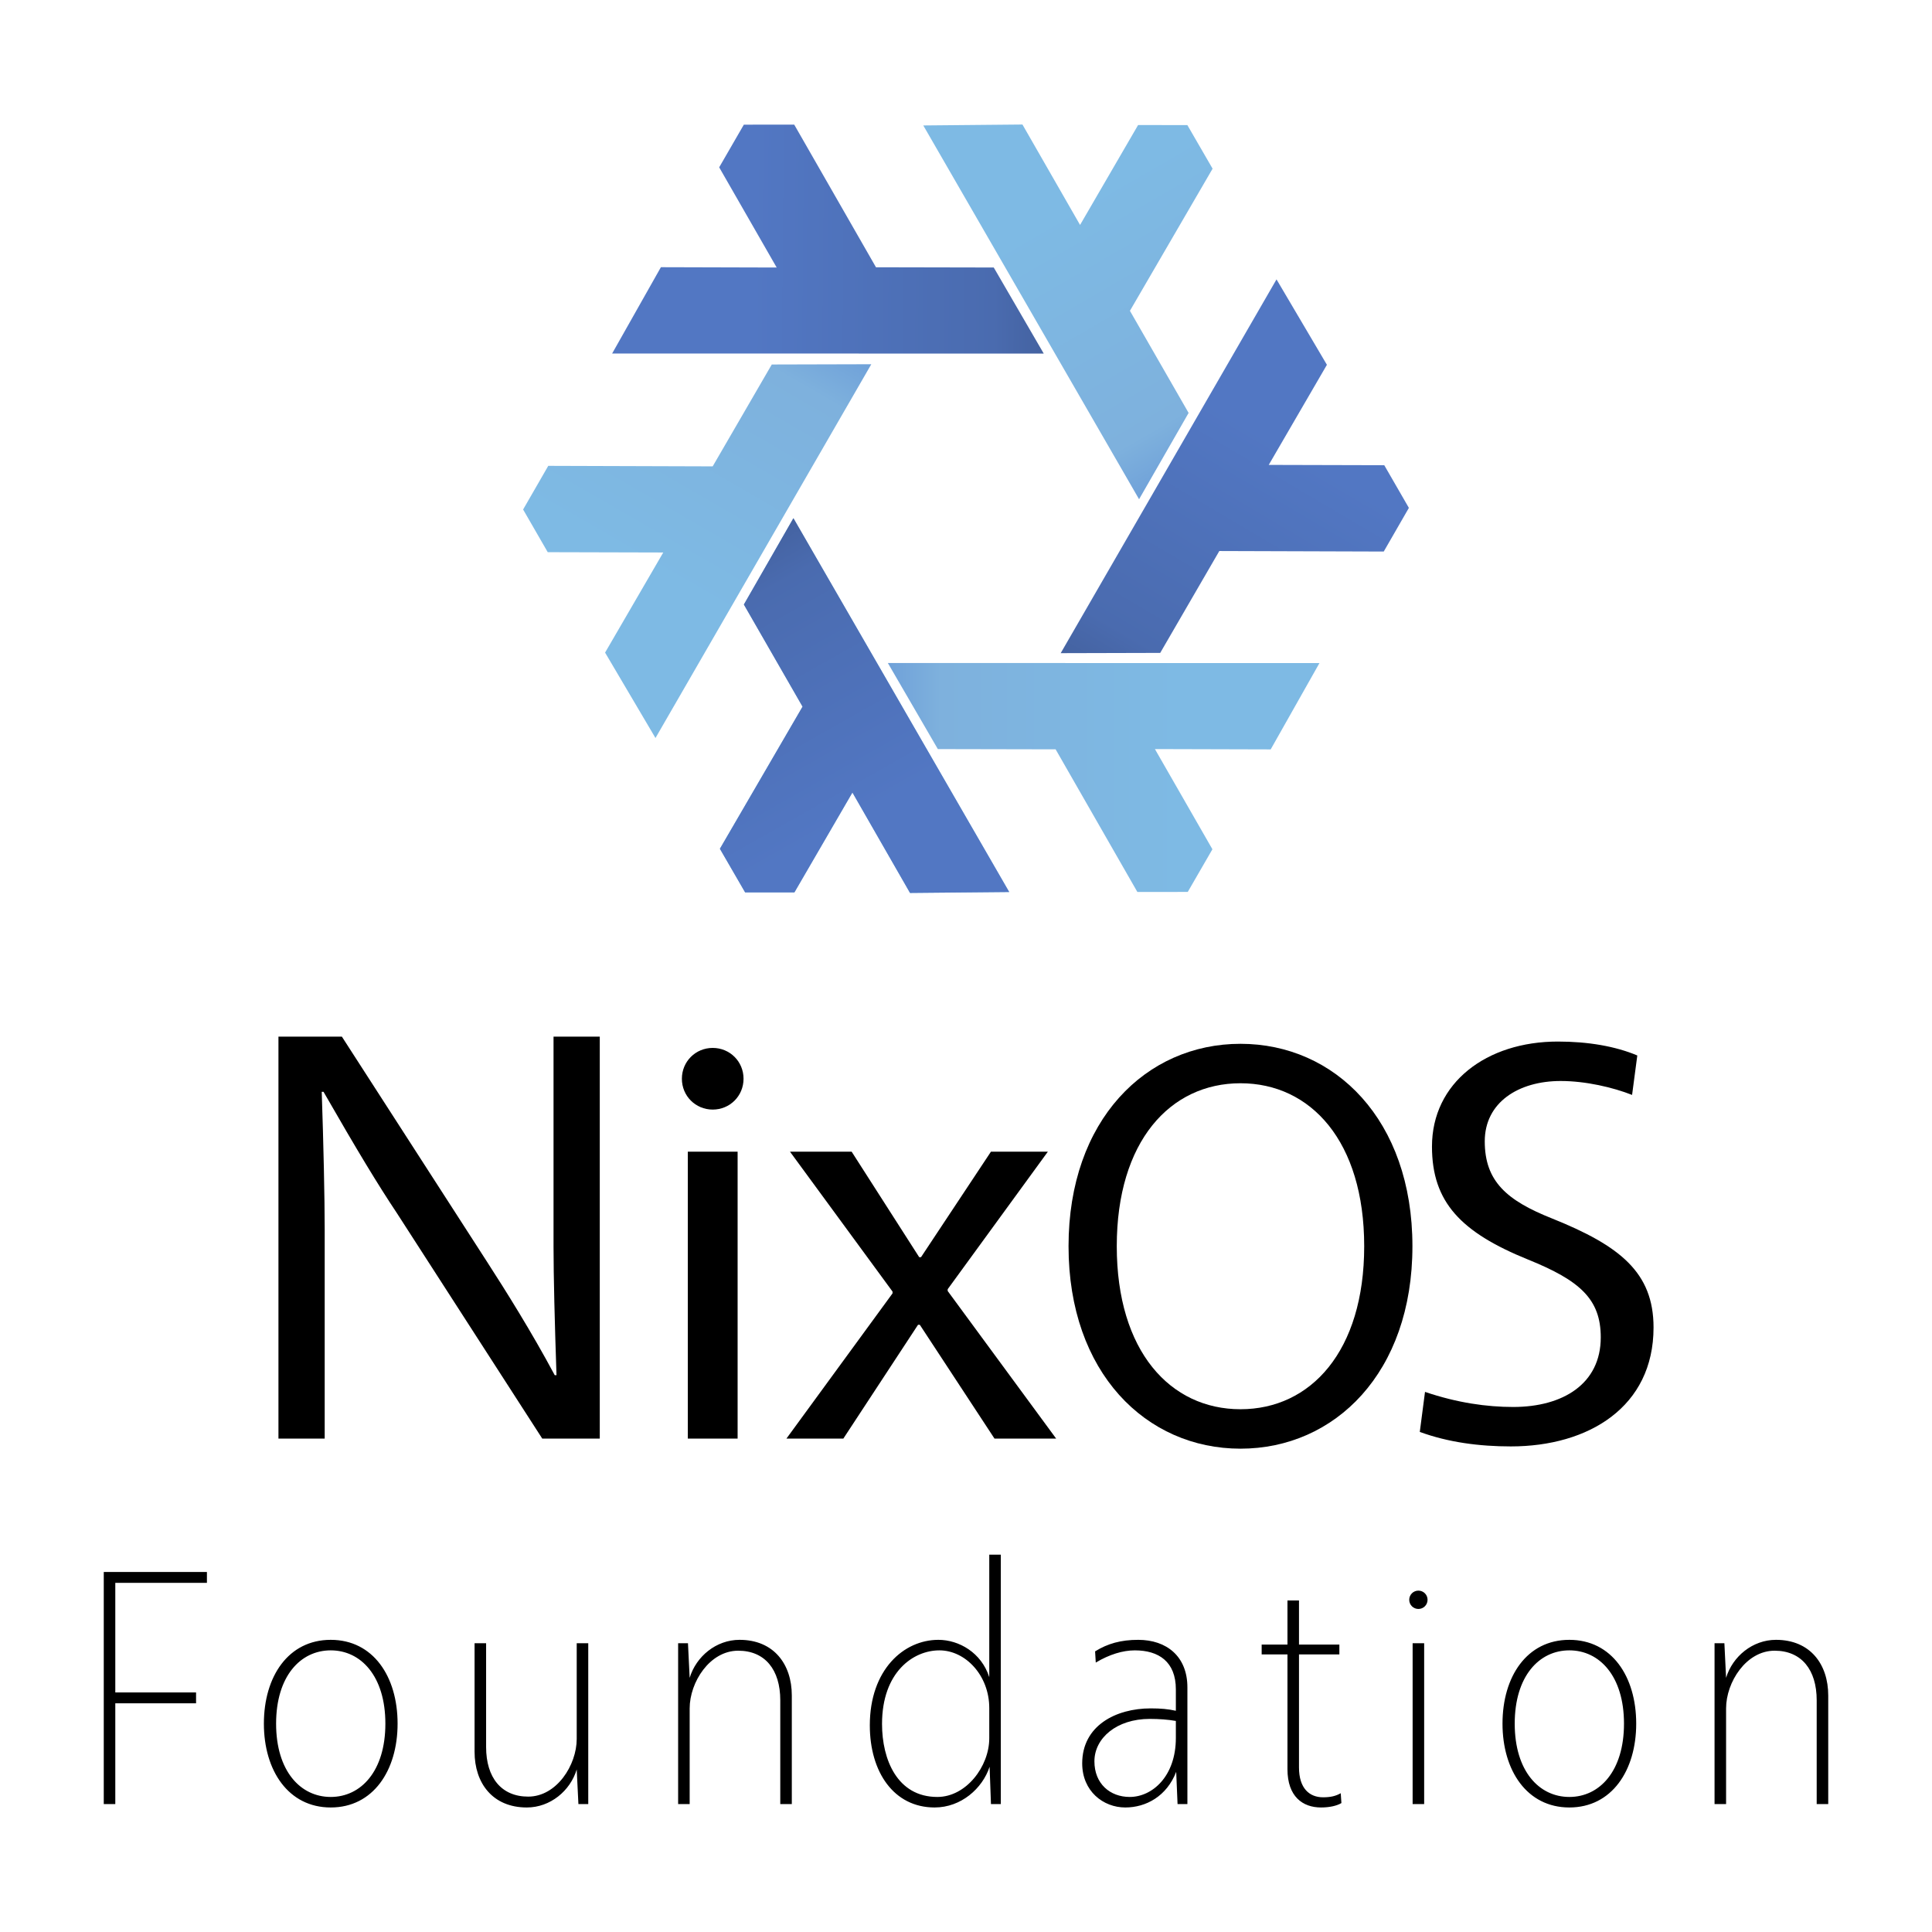
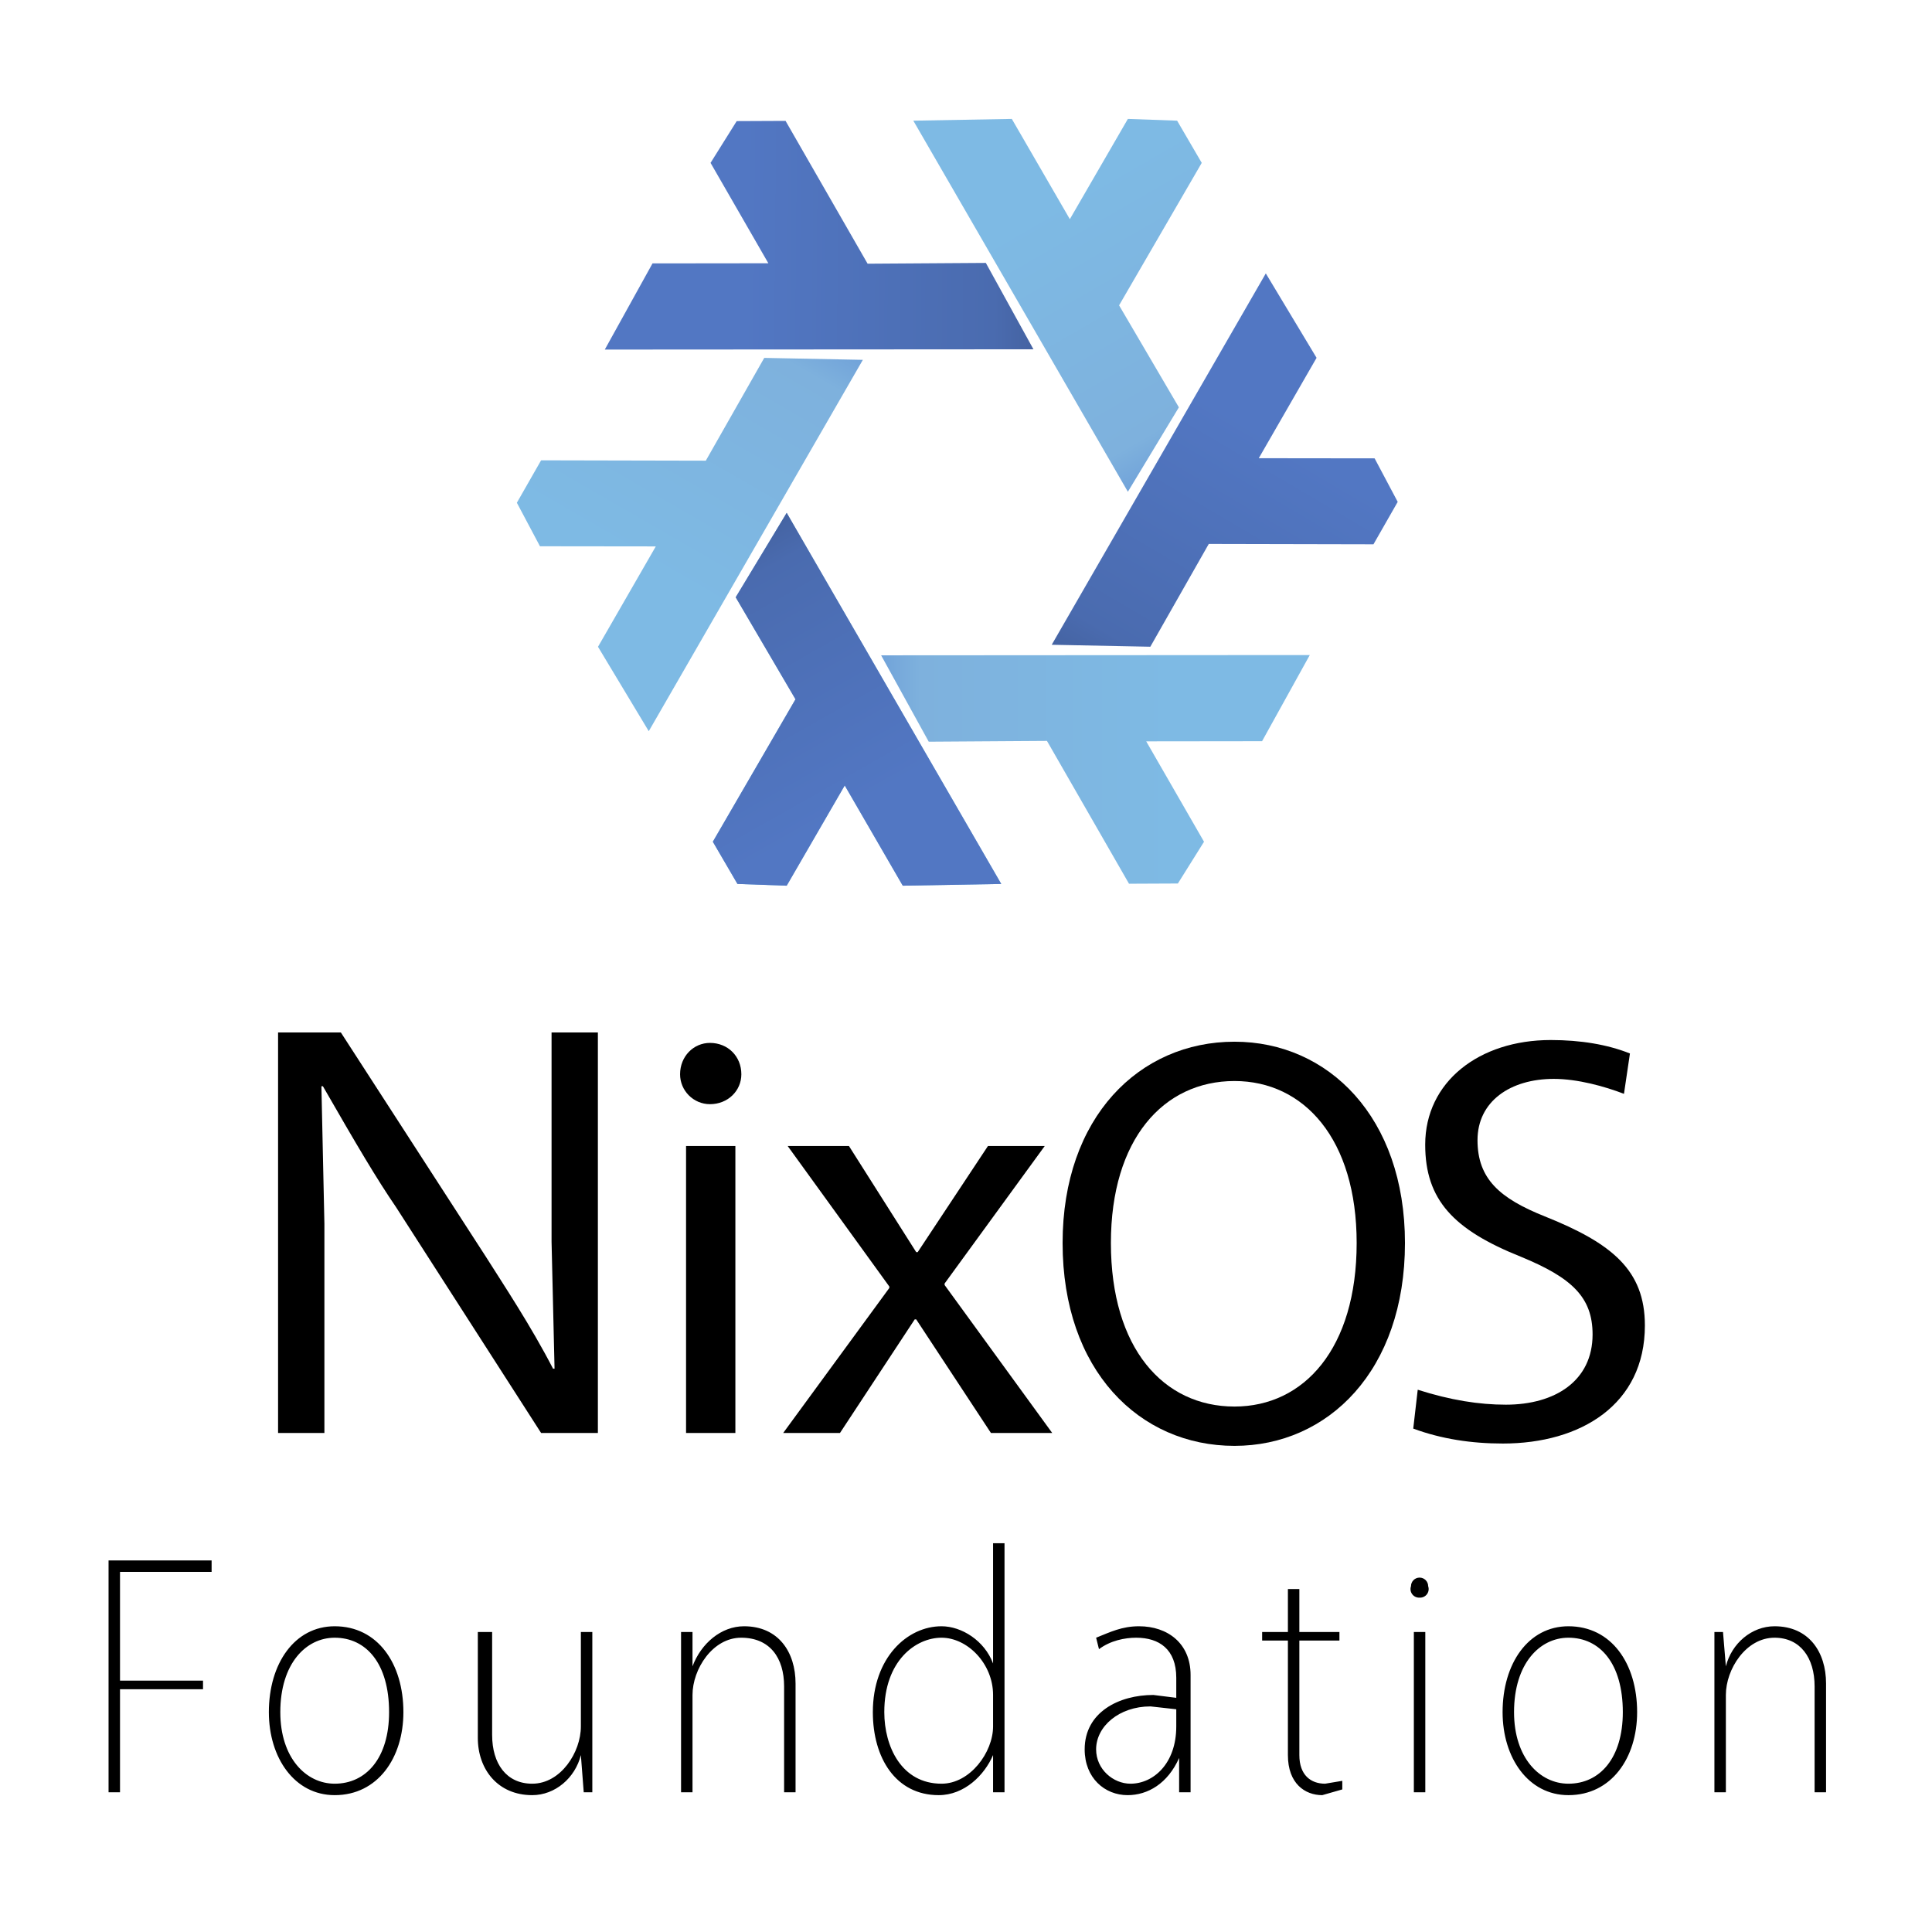
- <svg xmlns="http://www.w3.org/2000/svg" xmlns:xlink="http://www.w3.org/1999/xlink" width="512" height="512" viewBox="0 0 135.467 135.467" version="1.1" id="svg1">
-   <defs id="defs1">
+ <svg xmlns="http://www.w3.org/2000/svg" xmlns:xlink="http://www.w3.org/1999/xlink" width="512" height="512" viewBox="0 0 136 136">
+   <defs>
    <linearGradient id="a">
-       <stop offset="0" style="stop-color:#699ad7;stop-opacity:1" id="stop1" />
-       <stop offset=".243" style="stop-color:#7eb1dd;stop-opacity:1" id="stop2" />
-       <stop offset="1" style="stop-color:#7ebae4;stop-opacity:1" id="stop3" />
+       <stop offset="0" stop-color="#699ad7" />
+       <stop offset=".2" stop-color="#7eb1dd" />
+       <stop offset="1" stop-color="#7ebae4" />
    </linearGradient>
    <linearGradient id="b">
-       <stop offset="0" style="stop-color:#415e9a;stop-opacity:1" id="stop4" />
-       <stop offset=".232" style="stop-color:#4a6baf;stop-opacity:1" id="stop5" />
-       <stop offset="1" style="stop-color:#5277c3;stop-opacity:1" id="stop6" />
+       <stop offset="0" stop-color="#415e9a" />
+       <stop offset=".2" stop-color="#4a6baf" />
+       <stop offset="1" stop-color="#5277c3" />
    </linearGradient>
-     <linearGradient xlink:href="#a" id="c" x1="200.597" x2="290.087" y1="351.411" y2="506.188" gradientTransform="translate(70.65,-1055.151)" gradientUnits="userSpaceOnUse" />
-     <linearGradient xlink:href="#b" id="e" x1="-584.199" x2="-496.297" y1="782.336" y2="937.714" gradientTransform="translate(864.696,-1491.34)" gradientUnits="userSpaceOnUse" />
+     <linearGradient xlink:href="#a" id="c" x1="200.6" x2="290.1" y1="351.4" y2="506.2" gradientTransform="translate(71 -1055)" gradientUnits="userSpaceOnUse" />
+     <linearGradient xlink:href="#b" id="e" x1="-584.2" x2="-496.3" y1="782.3" y2="937.7" gradientTransform="translate(865 -1491)" gradientUnits="userSpaceOnUse" />
  </defs>
-   <g id="layer1">
-     <g id="g2" transform="matrix(0.976575,0,0,0.976575,0.9274732,4.014158)">
-       <g id="g4" transform="translate(0.674989,2.307279)">
-         <g style="display:inline" id="g3" transform="matrix(0.1077361,0,0,0.1077361,10.61699,56.09144)">
-           <g aria-label="Nix" style="font-style:normal;font-variant:normal;font-weight:400;font-stretch:normal;font-size:395.097px;line-height:125%;font-family:Carlito;-inkscape-font-specification:Carlito;letter-spacing:0;word-spacing:0;display:inline;opacity:1;fill:#000000;fill-opacity:1;stroke:none;stroke-width:1px;stroke-linecap:butt;stroke-linejoin:miter;stroke-opacity:1" id="g1">
-             <path d="m 286.086,110.66 h -30.818 v 139.864 c 0,19.755 0.79,50.968 1.976,85.736 h -1.185 c -15.41,-28.842 -32.794,-56.499 -45.042,-75.463 L 114.22,110.66 H 71.943 v 267.876 h 30.818 V 238.67 c 0,-19.754 -0.79,-56.894 -1.976,-91.267 h 1.186 c 22.915,39.905 36.349,62.03 48.992,80.995 l 96.798,150.137 h 38.325 z m 58.672,267.876 h 33.188 V 187.309 h -33.188 z m 16.594,-219.28 c 11.458,0 20.545,-9.086 20.545,-20.544 0,-11.458 -9.087,-20.545 -20.545,-20.545 -11.458,0 -20.545,9.087 -20.545,20.545 0,11.458 9.087,20.545 20.545,20.545 z m 223.359,28.053 h -37.93 l -46.62,70.327 h -1.186 l -45.04,-70.327 h -41.09 l 68.35,93.243 v 1.185 l -70.722,96.799 h 37.93 l 49.782,-75.859 h 1.185 l 49.782,75.859 h 41.09 l -72.302,-98.38 v -1.185 z" id="path1" />
-           </g>
-           <path d="m 1468.592,-800.797 c -66.148,0 -120.536,48.14 -120.536,128.253 0,80.112 54.388,128.253 120.535,128.253 66.148,0 120.536,-48.141 120.536,-128.253 0,-80.112 -54.388,-128.253 -120.535,-128.253 z m 0,24.989 c 49.243,0 86.726,36.749 86.726,103.264 0,66.515 -37.483,103.264 -86.726,103.264 -49.244,0 -86.728,-36.749 -86.728,-103.264 0,-66.515 37.484,-103.264 86.727,-103.264 z" aria-label="O" style="font-style:normal;font-variant:normal;font-weight:400;font-stretch:normal;font-size:367.487px;line-height:125%;font-family:Carlito;-inkscape-font-specification:Carlito;letter-spacing:0;word-spacing:0;display:inline;opacity:1;fill:#000000;fill-opacity:1;stroke:none;stroke-width:1px;stroke-linecap:butt;stroke-linejoin:miter;stroke-opacity:1" transform="matrix(0.95067,0,0,1.05189,-683.067,957.778)" id="path2" />
-           <path d="m 1523.761,-773.886 c 0,37.109 19.328,57.21 64.168,75.378 34.403,13.916 48.32,26.285 48.32,51.798 0,30.924 -25.127,46.387 -58.37,46.387 -17.395,0 -37.11,-2.706 -58.757,-10.05 l -3.479,26.672 c 18.941,6.958 39.815,9.663 60.69,9.663 51.798,0 95.092,-26.285 95.092,-79.243 0,-36.723 -22.42,-54.505 -67.647,-72.673 -30.151,-11.983 -44.84,-24.74 -44.84,-51.411 0,-25.9 22.42,-40.202 50.638,-40.202 16.622,0 34.79,4.252 47.546,9.277 l 3.48,-26.286 c -14.69,-6.184 -32.858,-9.277 -52.959,-9.277 -47.546,0 -83.882,27.446 -83.882,69.967 z" aria-label="S" style="font-style:normal;font-variant:normal;font-weight:400;font-stretch:normal;font-size:386.555px;line-height:125%;font-family:Carlito;-inkscape-font-specification:Carlito;letter-spacing:0;word-spacing:0;display:inline;opacity:1;fill:#000000;fill-opacity:1;stroke:none;stroke-width:1px;stroke-linecap:butt;stroke-linejoin:miter;stroke-opacity:1" transform="translate(-683.067,957.778)" id="path3" />
-         </g>
-         <g style="display:inline" id="g1-5" transform="matrix(0.2063594,0,0,0.2063594,3.76181,103.1422)">
-           <path d="M 64.367,32.543 V 28.765 H 28.474 v 80.76 h 4.014 V 74.458 h 28.1 V 70.68 h -28.1 V 32.543 Z m 43.079,19.836 c -14.759,0 -23.26,12.752 -23.26,29.163 0,16.294 8.501,29.164 23.26,29.164 14.759,0 23.26,-12.87 23.26,-29.164 0,-16.411 -8.501,-29.163 -23.26,-29.163 z m 0,3.66 c 10.508,0 19.01,8.973 19.01,25.503 0,16.53 -8.502,25.504 -19.01,25.504 -10.508,0 -19.01,-8.974 -19.01,-25.504 0,-16.53 8.502,-25.503 19.01,-25.503 z m 89.599,-2.479 h -4.015 v 33.296 c 0,9.091 -6.966,20.072 -16.884,20.072 -9.327,0 -14.64,-6.612 -14.64,-17.239 V 53.56 h -4.015 v 37.783 c 0,10.863 6.258,19.364 18.183,19.364 8.147,0 15.113,-5.786 17.356,-13.224 l 0.59,12.043 h 3.425 z m 34.695,0 h -3.424 v 55.965 h 4.015 V 76.23 c 0,-9.091 6.966,-20.072 16.884,-20.072 9.328,0 14.64,6.612 14.64,17.239 v 36.13 h 4.015 V 71.742 c 0,-10.863 -6.258,-19.364 -18.183,-19.364 -8.147,0 -15.113,5.785 -17.356,13.224 z M 340.585,22.743 h -4.015 v 42.624 c -2.715,-8.501 -10.508,-12.988 -17.71,-12.988 -12.044,0 -23.85,10.39 -23.85,29.754 0,16.294 8.382,28.573 22.55,28.573 9.21,0 16.649,-6.612 19.128,-14.169 l 0.473,12.988 h 3.424 z M 336.57,86.62 c 0,9.8 -8.029,20.427 -18.065,20.427 -13.932,0 -19.245,-12.988 -19.245,-25.385 0,-18.065 10.862,-25.622 19.954,-25.622 9.091,0 17.356,8.737 17.356,20.072 z m 37.057,-26.33 c 4.723,-2.834 9.446,-4.25 13.579,-4.25 8.265,0 14.286,3.895 14.286,13.577 v 7.439 c -2.715,-0.59 -5.195,-0.827 -8.737,-0.827 -12.161,0 -23.85,6.022 -23.85,19.128 0,9.682 7.32,15.349 14.995,15.349 7.202,0 14.404,-3.896 17.71,-12.397 l 0.473,11.216 h 3.424 V 68.91 c 0,-10.745 -7.203,-16.53 -17.12,-16.53 -6.022,0 -10.627,1.299 -14.996,4.014 z m 27.865,26.21 c 0,13.46 -8.265,20.545 -16.057,20.545 -6.849,0 -12.28,-4.605 -12.28,-12.398 0,-8.029 7.675,-14.759 19.246,-14.759 3.306,0 6.376,0.237 9.091,0.709 z m 42.843,-32.468 v -15.35 h -4.014 v 15.35 h -8.974 v 3.424 h 8.974 v 39.908 c 0,9.564 5.313,13.342 11.689,13.342 2.951,0 5.549,-0.59 7.084,-1.535 l -0.236,-3.424 c -1.653,0.945 -3.424,1.417 -6.14,1.417 -4.723,0 -8.383,-3.07 -8.383,-10.39 V 57.456 h 14.05 v -3.424 z m 41.544,-18.773 a 3.175,3.175 0 0 0 -3.188,3.188 3.175,3.175 0 0 0 3.188,3.187 3.175,3.175 0 0 0 3.188,-3.187 3.175,3.175 0 0 0 -3.188,-3.188 z m -2.007,74.266 h 4.014 V 53.56 h -4.014 z m 54.531,-57.146 c -14.758,0 -23.26,12.752 -23.26,29.163 0,16.294 8.502,29.164 23.26,29.164 14.76,0 23.26,-12.87 23.26,-29.164 0,-16.411 -8.5,-29.163 -23.26,-29.163 z m 0,3.66 c 10.509,0 19.01,8.973 19.01,25.503 0,16.53 -8.501,25.504 -19.01,25.504 -10.508,0 -19.009,-8.974 -19.009,-25.504 0,-16.53 8.501,-25.503 19.01,-25.503 z m 53.942,-2.479 h -3.424 v 55.965 h 4.014 V 76.23 c 0,-9.091 6.966,-20.072 16.884,-20.072 9.328,0 14.641,6.612 14.641,17.239 v 36.13 h 4.015 V 71.742 c 0,-10.863 -6.258,-19.364 -18.183,-19.364 -8.147,0 -15.113,5.785 -17.357,13.224 z" style="font-style:normal;font-variant:normal;font-weight:300;font-stretch:normal;font-size:118.071px;line-height:1.25;font-family:Vegur;letter-spacing:11.436px;word-spacing:0;fill:#000000;fill-opacity:1;stroke:none;stroke-width:1" transform="translate(-18.474,-12.743)" id="path1-3" />
-         </g>
-         <g style="display:inline;opacity:1" transform="matrix(0.1267911,0,0,0.1267911,16.09385,120.8601)" id="g10">
-           <path id="d" d="m 309.549,-710.388 122.197,211.675 -56.157,0.527 -32.624,-56.87 -32.856,56.566 -27.903,-0.011 -14.29,-24.69 46.81,-80.49 -33.23,-57.826 z" style="opacity:1;fill:url(#c);fill-opacity:1;fill-rule:evenodd;stroke:none;stroke-width:3;stroke-linecap:butt;stroke-linejoin:round;stroke-miterlimit:4;stroke-dasharray:none;stroke-opacity:1" />
-           <use xlink:href="#d" width="100%" height="100%" transform="rotate(60,407.112,-715.787)" id="use6" />
-           <use xlink:href="#d" width="100%" height="100%" transform="rotate(-60,407.312,-715.7)" id="use7" />
-           <use xlink:href="#d" width="100%" height="100%" transform="rotate(180,407.419,-715.756)" id="use8" />
-           <path id="f" d="m 309.549,-710.388 122.197,211.675 -56.157,0.527 -32.624,-56.87 -32.856,56.566 -27.903,-0.011 -14.29,-24.69 46.81,-80.49 -33.23,-57.826 z" style="color:#000000;clip-rule:nonzero;display:inline;overflow:visible;visibility:visible;opacity:1;isolation:auto;mix-blend-mode:normal;color-interpolation:sRGB;color-interpolation-filters:linearRGB;solid-color:#000000;solid-opacity:1;fill:url(#e);fill-opacity:1;fill-rule:evenodd;stroke:none;stroke-width:3;stroke-linecap:butt;stroke-linejoin:round;stroke-miterlimit:4;stroke-dasharray:none;stroke-dashoffset:0;stroke-opacity:1;color-rendering:auto;image-rendering:auto;shape-rendering:auto;text-rendering:auto;enable-background:accumulate" />
-           <use xlink:href="#f" width="100%" height="100%" style="display:inline" transform="rotate(120,407.34,-716.084)" id="use9" />
-           <use xlink:href="#f" width="100%" height="100%" style="display:inline" transform="rotate(-120,407.288,-715.87)" id="use10" />
-         </g>
-       </g>
-     </g>
+   <g font-family="Carlito" font-weight="400" letter-spacing="0" word-spacing="0">
+     <path d="M286 111h-31v140l2 85h-1c-15-29-33-56-45-75l-97-150H72v268h31V239l-2-92h1c23 40 36 62 49 81l97 151h38zm59 268h33V187h-33zm16-220c12 0 21-9 21-20 0-12-9-21-21-21-11 0-20 9-20 21 0 11 9 20 20 20zm224 28h-38l-47 71h-1l-45-71h-41l68 94v1l-71 97h38l50-76h1l50 76h41l-72-99v-1z" aria-label="Nix" font-size="395.1" style="line-height:125%;-inkscape-font-specification:Carlito" transform="translate(12 61) scale(.1052)" />
+     <path d="M1469-801c-67 0-121 48-121 128 0 81 54 129 121 129 66 0 120-48 120-129 0-80-54-128-120-128zm0 25c49 0 86 37 86 103 0 67-37 104-86 104-50 0-87-37-87-104 0-66 37-103 87-103z" aria-label="O" font-size="367.5" style="line-height:125%;-inkscape-font-specification:Carlito" transform="matrix(.1 0 0 .1107 -60 162)" />
+     <path d="M1524-774c0 37 19 57 64 75 34 14 48 27 48 52 0 31-25 47-58 47-18 0-37-3-59-10l-3 26c19 7 39 10 60 10 52 0 95-26 95-79 0-37-22-55-67-73-30-12-45-25-45-51s22-41 51-41c16 0 34 5 47 10l4-27c-15-6-33-9-53-9-48 0-84 28-84 70z" aria-label="S" font-size="386.6" style="line-height:125%;-inkscape-font-specification:Carlito" transform="translate(-60 162) scale(.1052)" />
+   </g>
+   <path d="M64 33v-4H28v81h4V74h29v-3H32V33Zm43 19c-14 0-23 13-23 30 0 16 9 29 23 29 15 0 24-13 24-29 0-17-9-30-24-30zm0 4c11 0 19 9 19 26 0 16-8 25-19 25-10 0-19-9-19-25 0-17 9-26 19-26zm90-2h-4v33c0 9-7 20-17 20-9 0-14-7-14-17V54h-5v37c0 11 7 20 19 20 8 0 15-6 17-14l1 13h3zm35 0h-4v56h4V76c0-9 7-20 17-20s15 7 15 17v37h4V72c0-11-6-20-18-20-8 0-15 6-18 14zm109-31h-4v42c-3-8-11-13-18-13-12 0-24 11-24 30 0 16 8 29 23 29 9 0 16-7 19-14v13h4zm-4 64c0 9-8 20-18 20-14 0-20-13-20-25 0-18 11-26 20-26s18 9 18 20zm37-27c4-3 9-4 13-4 8 0 14 4 14 14v7l-8-1c-12 0-24 6-24 19 0 10 7 16 15 16 7 0 14-4 18-13v12h4V69c0-11-8-17-18-17-6 0-10 2-15 4zm27 27c0 13-8 20-16 20-6 0-12-5-12-12 0-8 8-15 19-15l9 1zm43-33V39h-4v15h-9v3h9v40c0 10 6 14 12 14l7-2v-3l-6 1c-5 0-9-3-9-10V57h14v-3zm42-19a3 3 0 0 0-3 3 3 3 0 0 0 3 4 3 3 0 0 0 3-4 3 3 0 0 0-3-3zm-2 75h4V54h-4zm54-58c-14 0-23 13-23 30 0 16 9 29 23 29 15 0 24-13 24-29 0-17-9-30-24-30zm0 4c11 0 19 9 19 26 0 16-8 25-19 25-10 0-19-9-19-25 0-17 9-26 19-26zm54-2h-3v56h4V76c0-9 7-20 17-20 9 0 14 7 14 17v37h4V72c0-11-6-20-18-20-8 0-15 6-17 14z" font-family="Vegur" font-size="118.1" font-weight="300" letter-spacing="11.4" style="line-height:1.25" transform="translate(2 104) scale(.2015)" word-spacing="0" />
+   <g transform="translate(17 124) scale(.1238)">
+     <path id="d" fill="url(#c)" fill-opacity="1" fill-rule="evenodd" stroke="none" stroke-dasharray="none" stroke-linecap="butt" stroke-linejoin="round" stroke-miterlimit="4" stroke-opacity="1" stroke-width="3" d="m310-710 122 211-56 1-33-57-33 57-28-1-14-24 47-81-34-58z" opacity="1" />
+     <use xlink:href="#d" width="100%" height="100%" transform="rotate(60 407 -716)" />
+     <use xlink:href="#d" width="100%" height="100%" transform="rotate(-60 407 -716)" />
+     <use xlink:href="#d" width="100%" height="100%" transform="rotate(180 407 -716)" />
+     <path id="f" fill="url(#e)" fill-opacity="1" fill-rule="evenodd" stroke="none" stroke-dasharray="none" stroke-dashoffset="0" stroke-linecap="butt" stroke-linejoin="round" stroke-miterlimit="4" stroke-opacity="1" stroke-width="3" d="m310-710 122 211-56 1-33-57-33 57-28-1-14-24 47-81-34-58z" clip-rule="nonzero" color="#000" color-interpolation="sRGB" color-interpolation-filters="linearRGB" color-rendering="auto" display="inline" image-rendering="auto" opacity="1" overflow="visible" shape-rendering="auto" style="isolation:auto;mix-blend-mode:normal;solid-color:#000;solid-opacity:1" text-rendering="auto" visibility="visible" />
+     <use xlink:href="#f" width="100%" height="100%" transform="rotate(120 407 -716)" />
+     <use xlink:href="#f" width="100%" height="100%" transform="rotate(-120 407 -716)" />
  </g>
</svg>
